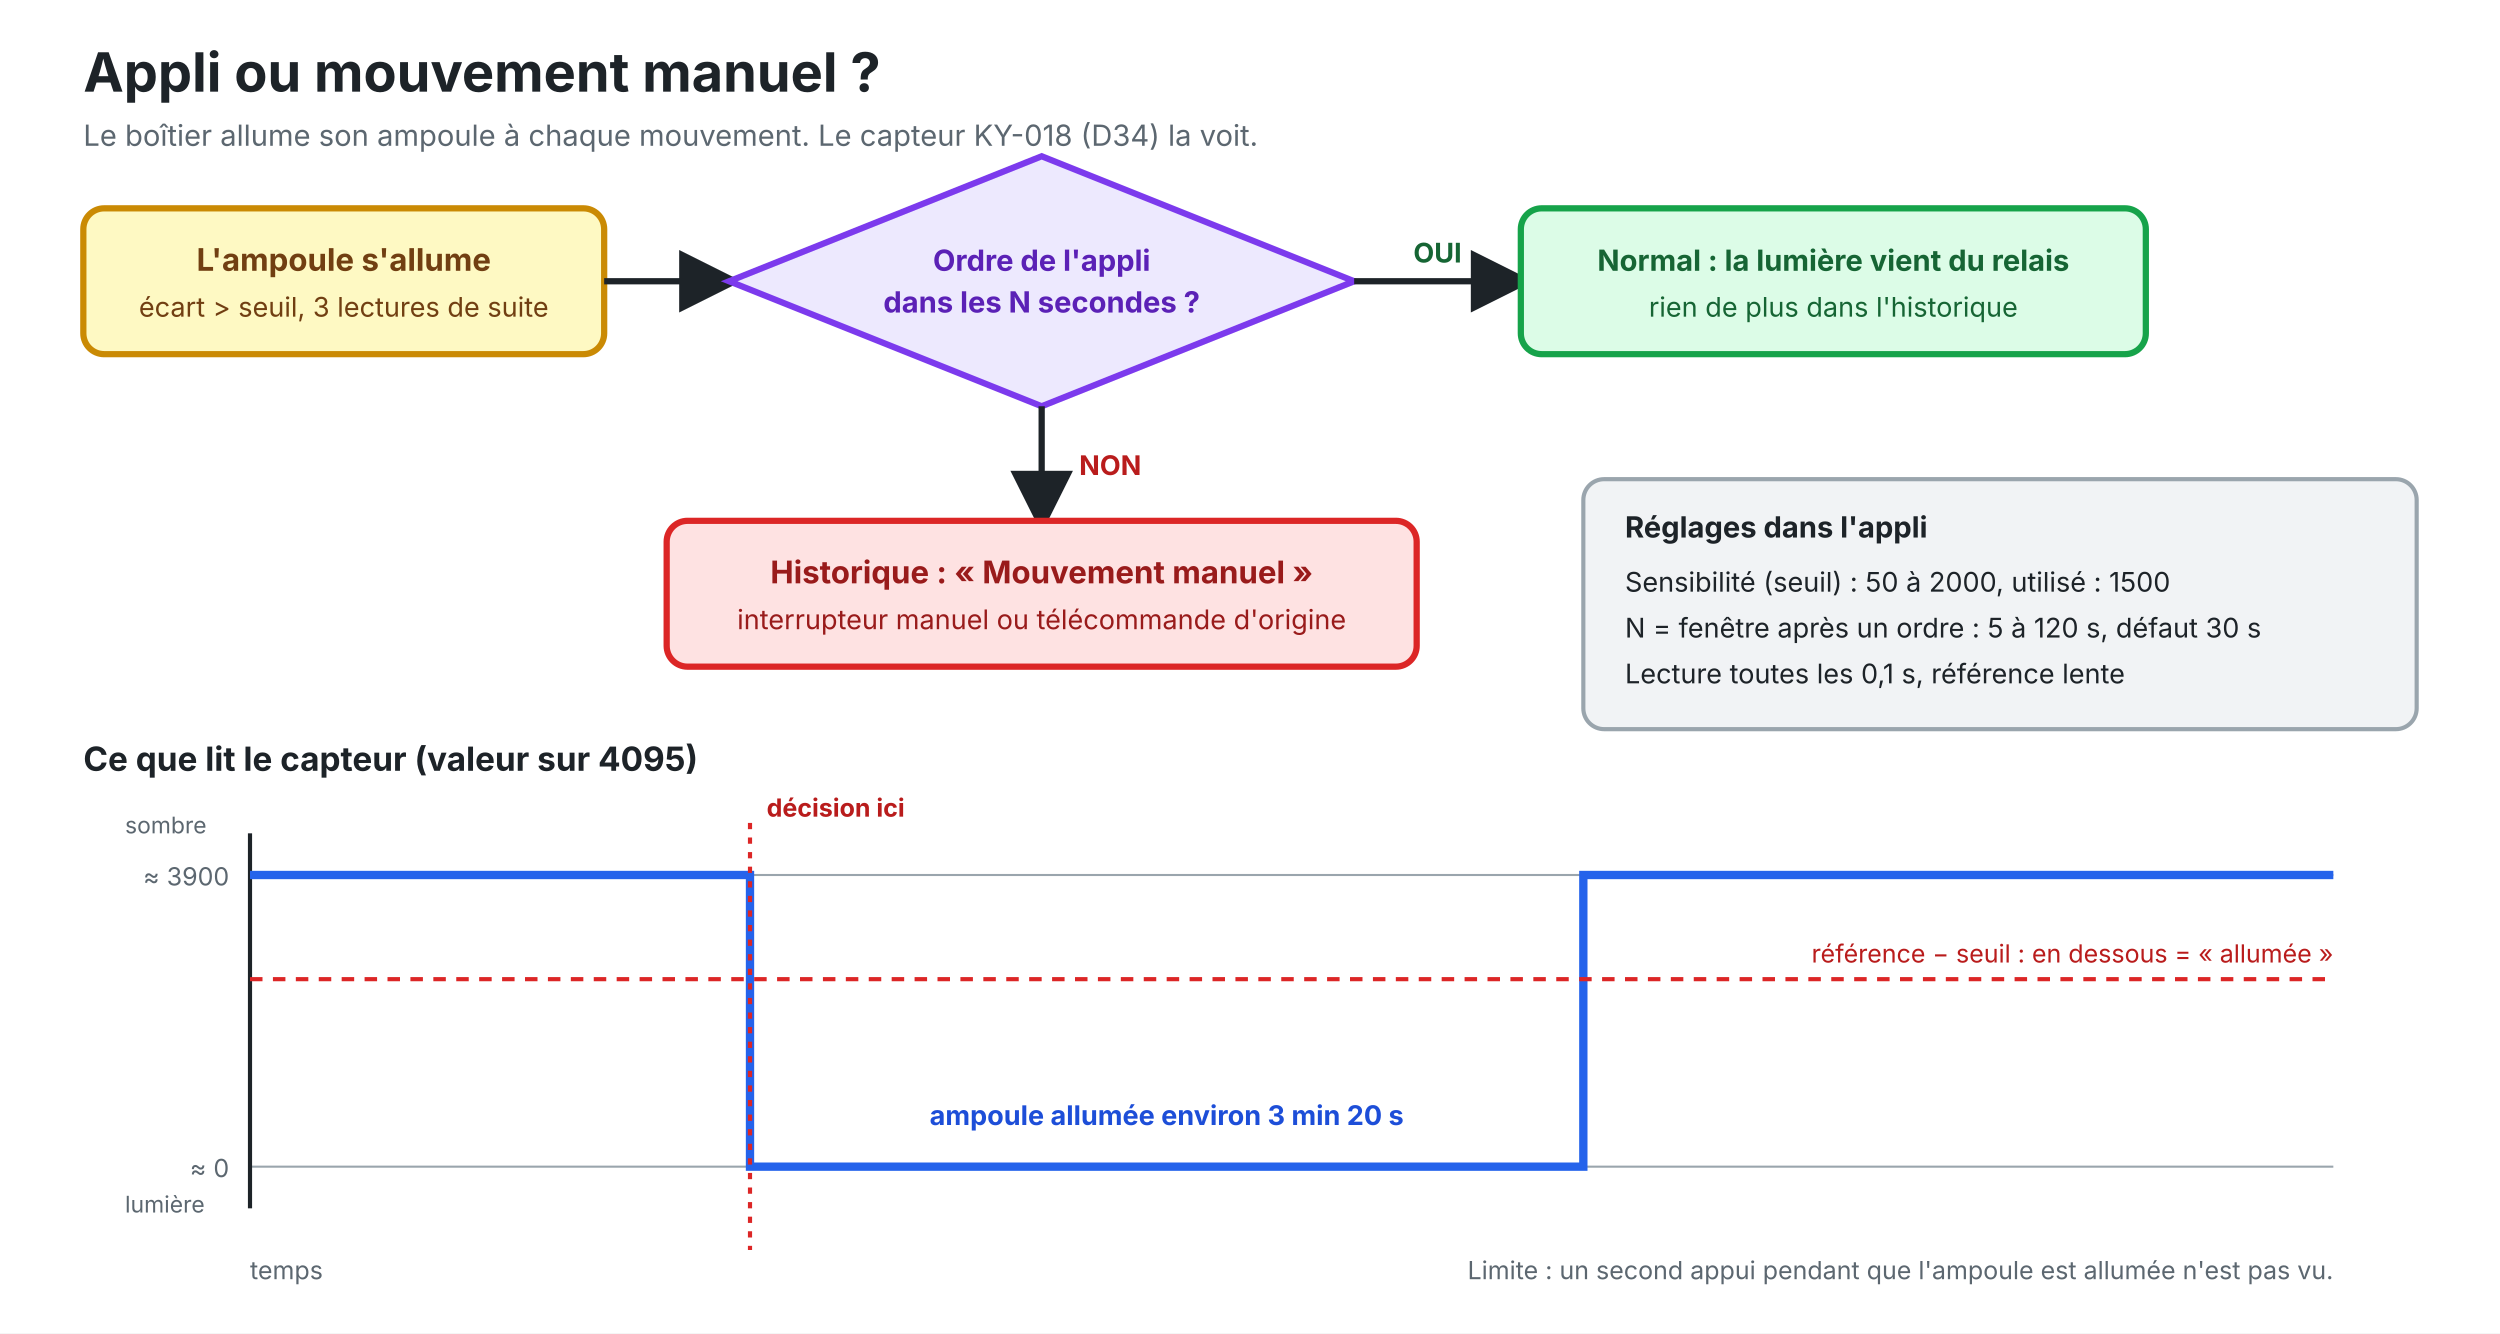
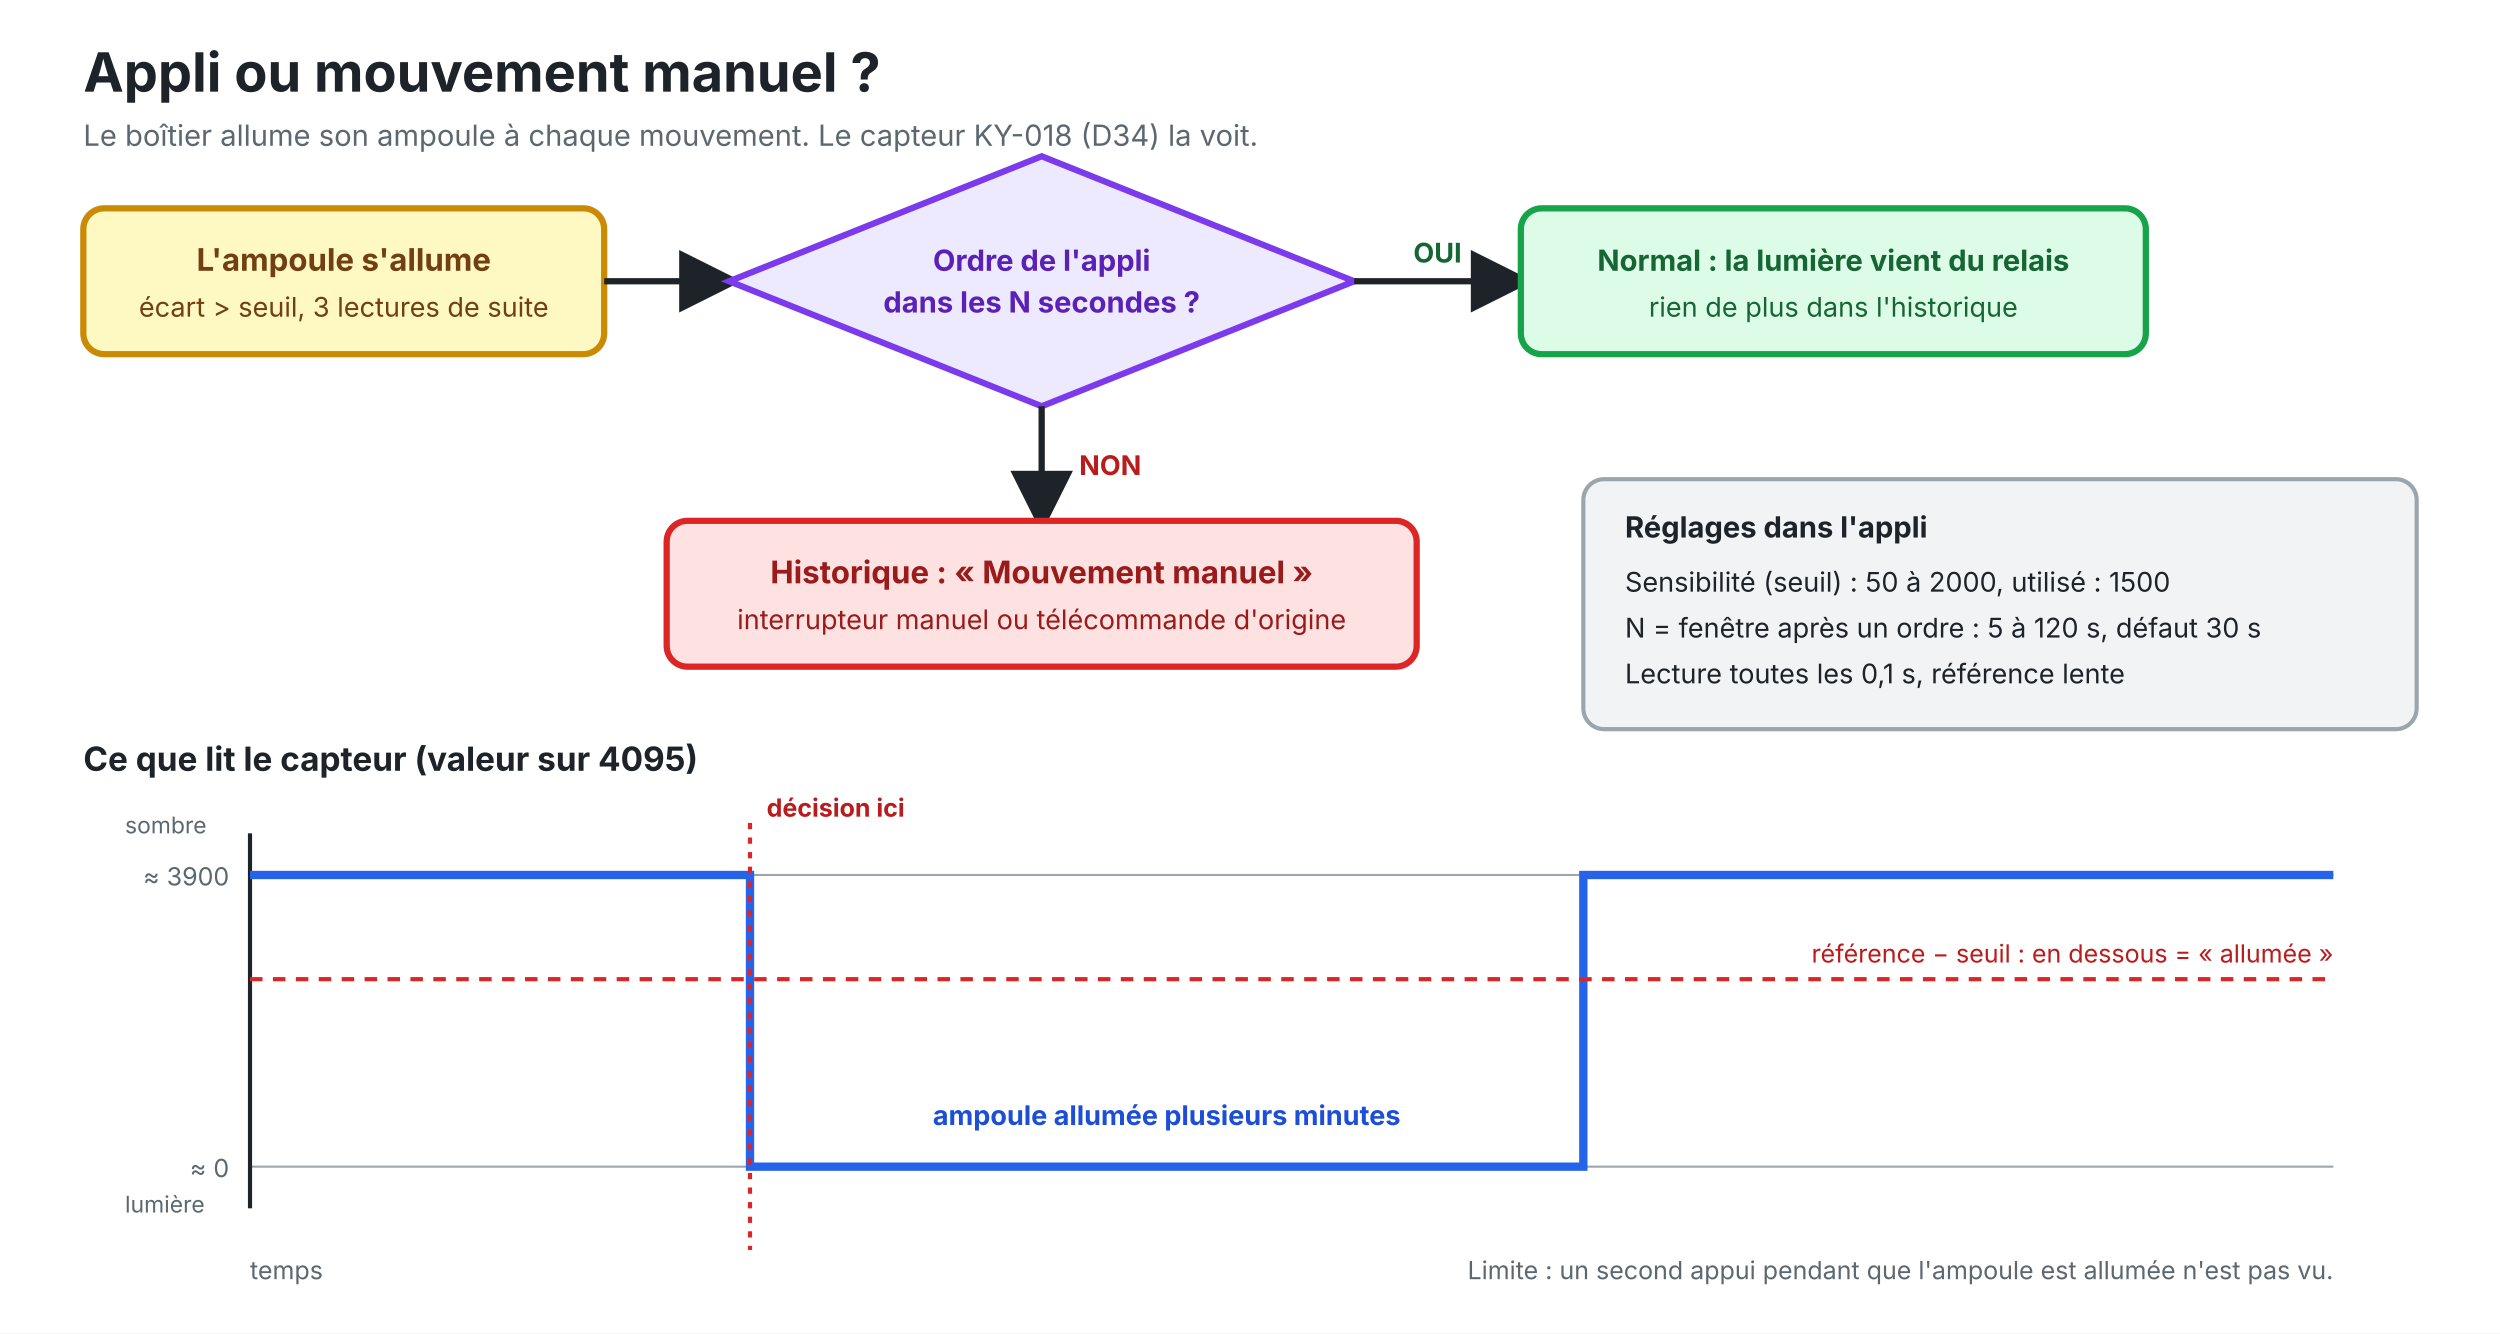
<svg xmlns="http://www.w3.org/2000/svg" viewBox="0 0 1200 640" font-family="Inter, Arial, sans-serif">
  <defs>
    <marker id="a" markerWidth="10" markerHeight="10" refX="8" refY="5" orient="auto">
      <path d="M0,0 L10,5 L0,10 z" fill="#1d2328" />
    </marker>
  </defs>
  <rect width="1200" height="640" fill="#ffffff" />
  <text x="40" y="44" font-size="26" font-weight="700" fill="#1d2328">Appli ou mouvement manuel ?</text>
  <text x="40" y="70" font-size="14" fill="#5c6770">Le boîtier allume son ampoule à chaque mouvement. Le capteur KY-018 (D34) la voit.</text>
  <rect x="40" y="100" width="250" height="70" rx="10" fill="#fef9c3" stroke="#ca8a04" stroke-width="3" />
  <text x="165" y="130" text-anchor="middle" font-size="15" font-weight="700" fill="#713f12">L'ampoule s'allume</text>
  <text x="165" y="152" text-anchor="middle" font-size="13" fill="#713f12">écart &gt; seuil, 3 lectures de suite</text>
  <path d="M290,135 H350" stroke="#1d2328" stroke-width="3" fill="none" marker-end="url(#a)" />
  <polygon points="350,135 500,75 650,135 500,195" fill="#ede9fe" stroke="#7c3aed" stroke-width="3" />
  <text x="500" y="130" text-anchor="middle" font-size="14" font-weight="700" fill="#5b21b6">Ordre de l'appli</text>
  <text x="500" y="150" text-anchor="middle" font-size="14" font-weight="700" fill="#5b21b6">dans les N secondes ?</text>
  <path d="M650,135 H730" stroke="#1d2328" stroke-width="3" fill="none" marker-end="url(#a)" />
  <text x="690" y="126" text-anchor="middle" font-size="13" font-weight="700" fill="#166534">OUI</text>
  <rect x="730" y="100" width="300" height="70" rx="10" fill="#dcfce7" stroke="#16a34a" stroke-width="3" />
  <text x="880" y="130" text-anchor="middle" font-size="14" font-weight="700" fill="#166534">Normal : la lumière vient du relais</text>
  <text x="880" y="152" text-anchor="middle" font-size="13" fill="#166534">rien de plus dans l'historique</text>
  <path d="M500,195 V250" stroke="#1d2328" stroke-width="3" fill="none" marker-end="url(#a)" />
  <text x="518" y="228" font-size="13" font-weight="700" fill="#b91c1c">NON</text>
  <rect x="320" y="250" width="360" height="70" rx="10" fill="#fee2e2" stroke="#dc2626" stroke-width="3" />
  <text x="500" y="280" text-anchor="middle" font-size="15" font-weight="700" fill="#991b1b">Historique : « Mouvement manuel »</text>
  <text x="500" y="302" text-anchor="middle" font-size="13" fill="#991b1b">interrupteur manuel ou télécommande d'origine</text>
  <rect x="760" y="230" width="400" height="120" rx="10" fill="#f1f3f5" stroke="#9aa5ad" stroke-width="2" />
  <text x="780" y="258" font-size="14" font-weight="700" fill="#1d2328">Réglages dans l'appli</text>
  <g font-size="13" fill="#1d2328">
    <text x="780" y="284">Sensibilité (seuil) : 50 à 2000, utilisé : 1500</text>
    <text x="780" y="306">N = fenêtre après un ordre : 5 à 120 s, défaut 30 s</text>
    <text x="780" y="328">Lecture toutes les 0,1 s, référence lente</text>
  </g>
  <text x="40" y="370" font-size="16" font-weight="700" fill="#1d2328">Ce que lit le capteur (valeur sur 4095)</text>
  <line x1="120" y1="420" x2="1120" y2="420" stroke="#9aa5ad" />
  <line x1="120" y1="560" x2="1120" y2="560" stroke="#9aa5ad" />
  <line x1="120" y1="400" x2="120" y2="580" stroke="#1d2328" stroke-width="2" />
  <text x="110" y="425" font-size="12" fill="#5c6770" text-anchor="end">≈ 3900</text>
  <text x="110" y="565" font-size="12" fill="#5c6770" text-anchor="end">≈ 0</text>
  <text x="60" y="400" font-size="11" fill="#5c6770">sombre</text>
  <text x="60" y="582" font-size="11" fill="#5c6770">lumière</text>
  <polyline points="120,420 360,420 360,560 760,560 760,420 1120,420" fill="none" stroke="#2563eb" stroke-width="4" />
  <line x1="120" y1="470" x2="1120" y2="470" stroke="#dc2626" stroke-dasharray="6 5" stroke-width="2" />
  <text x="1120" y="462" font-size="12" fill="#b91c1c" text-anchor="end">référence − seuil : en dessous = « allumée »</text>
  <line x1="360" y1="395" x2="360" y2="600" stroke="#dc2626" stroke-width="2" stroke-dasharray="3 4" />
  <text x="368" y="392" font-size="12" font-weight="700" fill="#b91c1c">décision ici</text>
-   <text x="560" y="540" text-anchor="middle" font-size="13" font-weight="700" fill="#1d4ed8">ampoule allumée environ 3 min 20 s</text>
+   <text x="560" y="540" text-anchor="middle" font-size="13" font-weight="700" fill="#1d4ed8">ampoule allumée plusieurs minutes</text>
  <text x="120" y="614" font-size="12" fill="#5c6770">temps</text>
  <text x="1120" y="614" font-size="12" fill="#5c6770" text-anchor="end">Limite : un second appui pendant que l'ampoule est allumée n'est pas vu.</text>
</svg>
